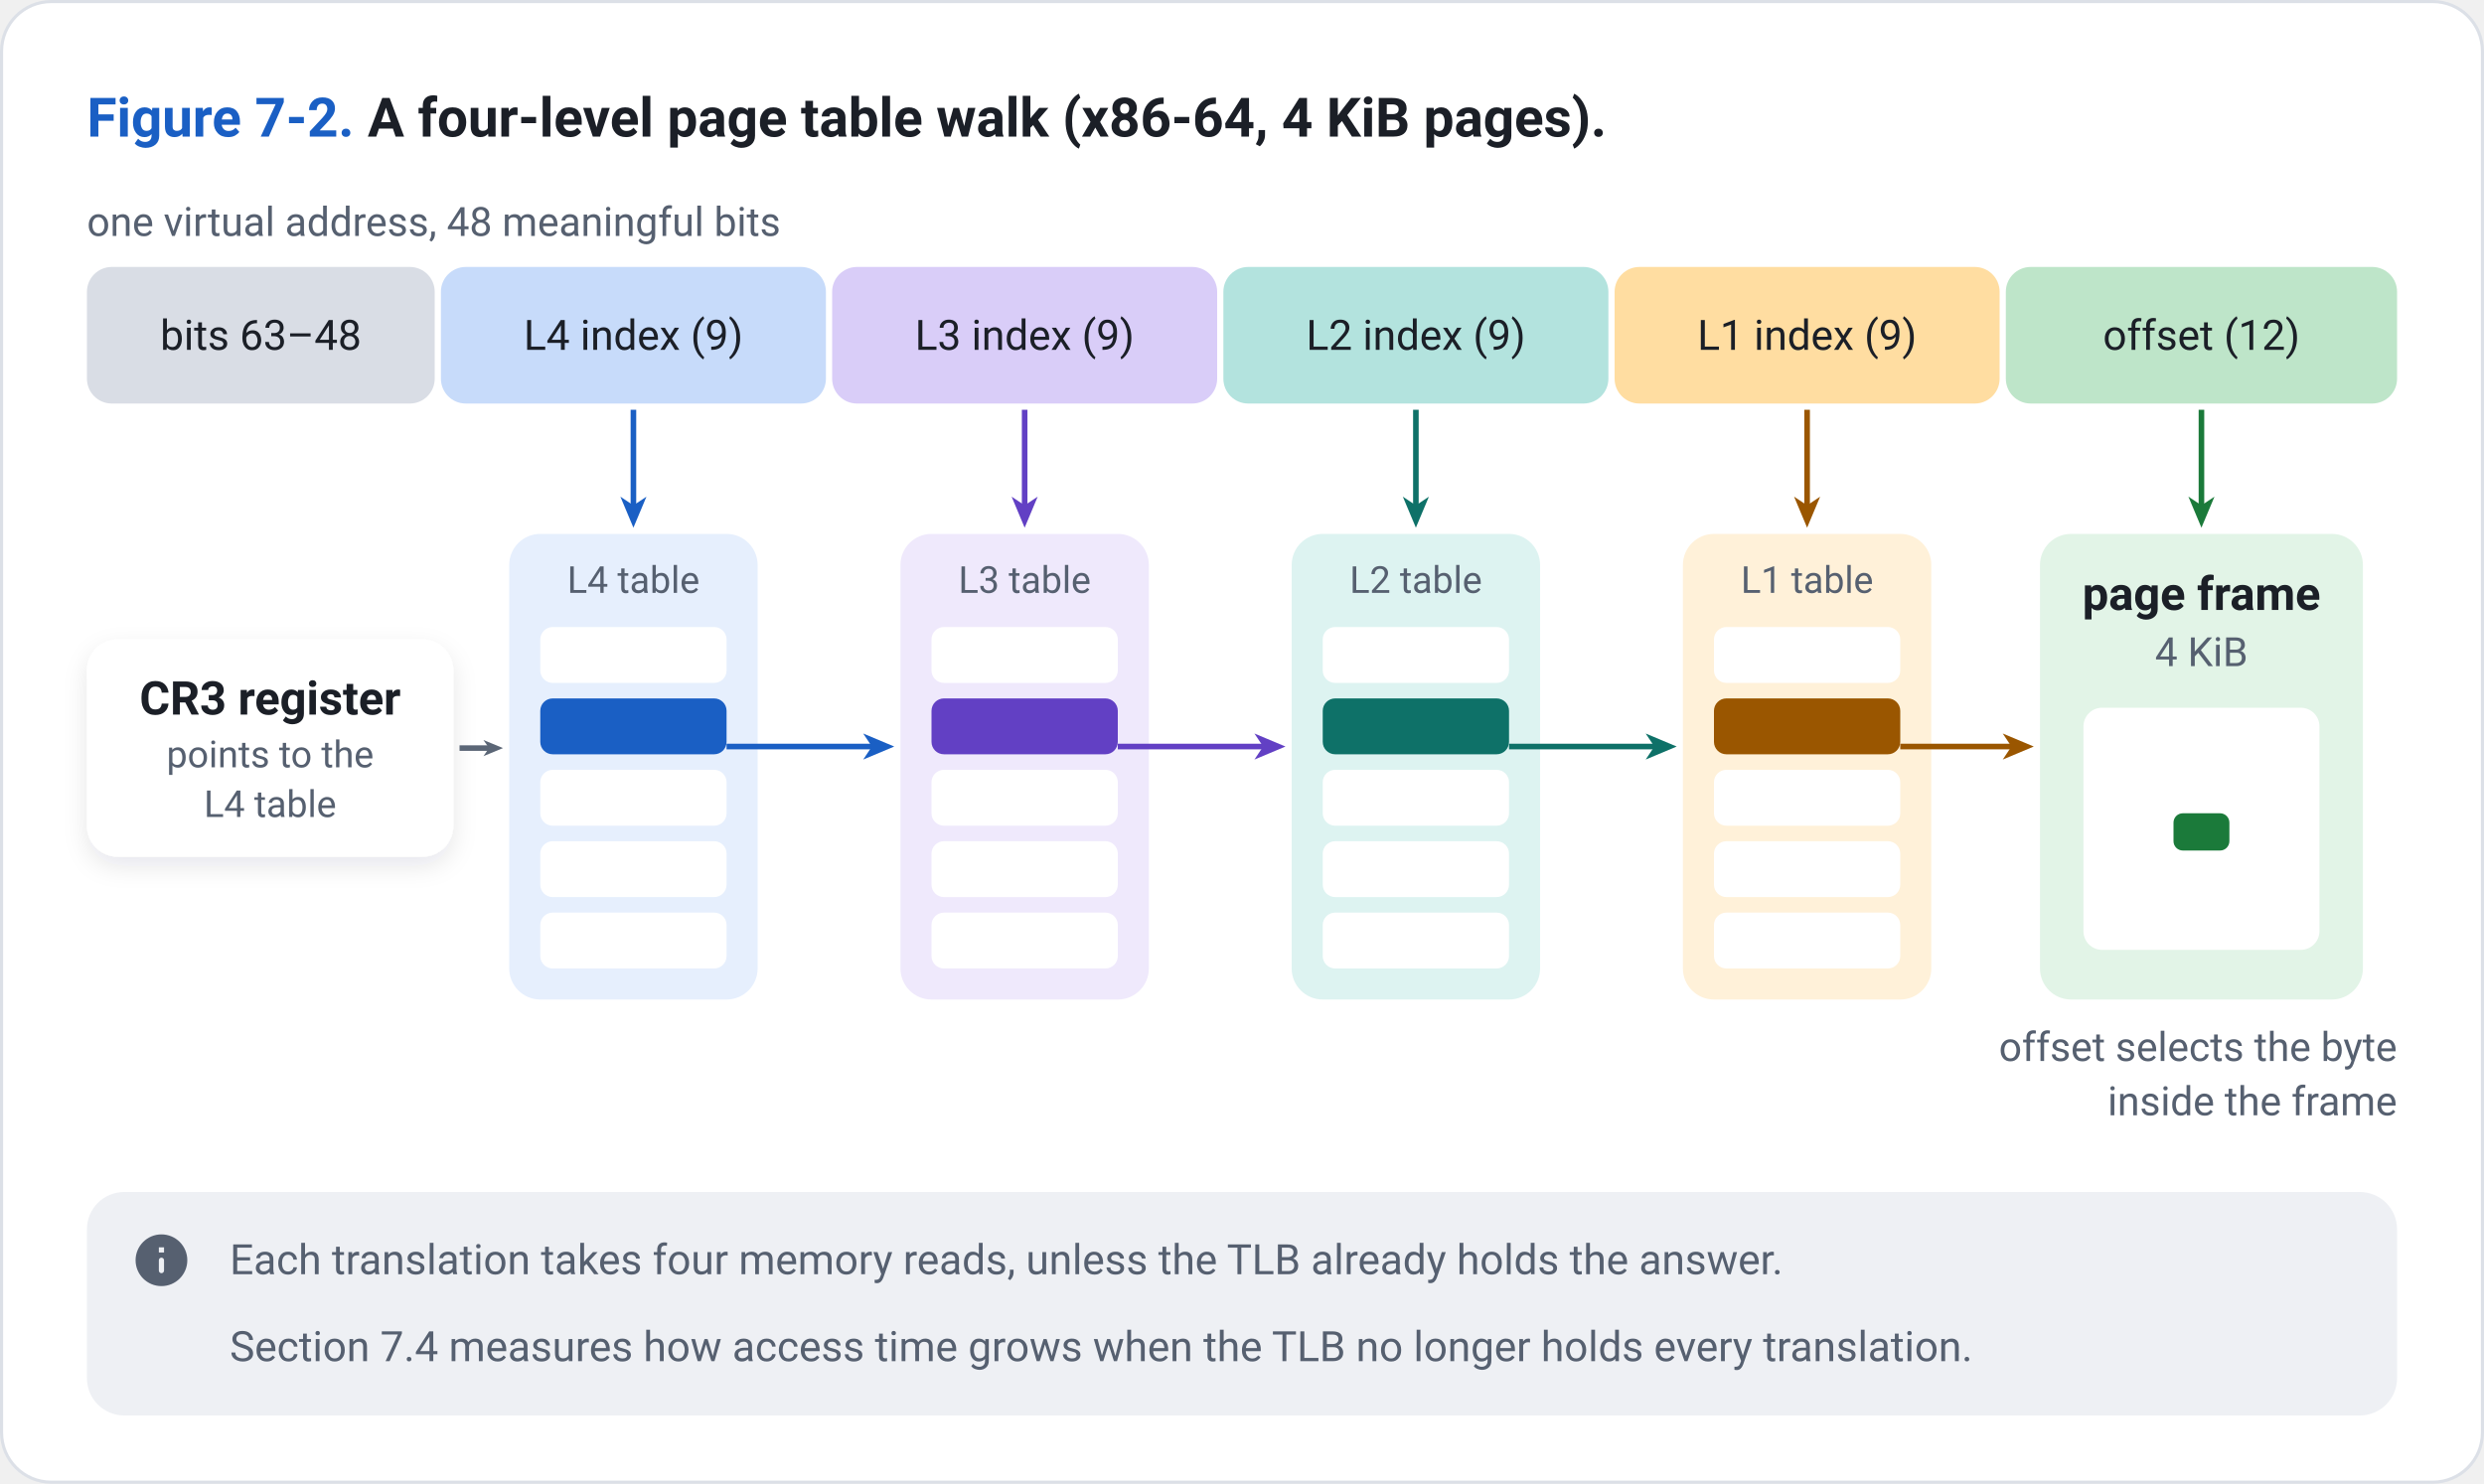
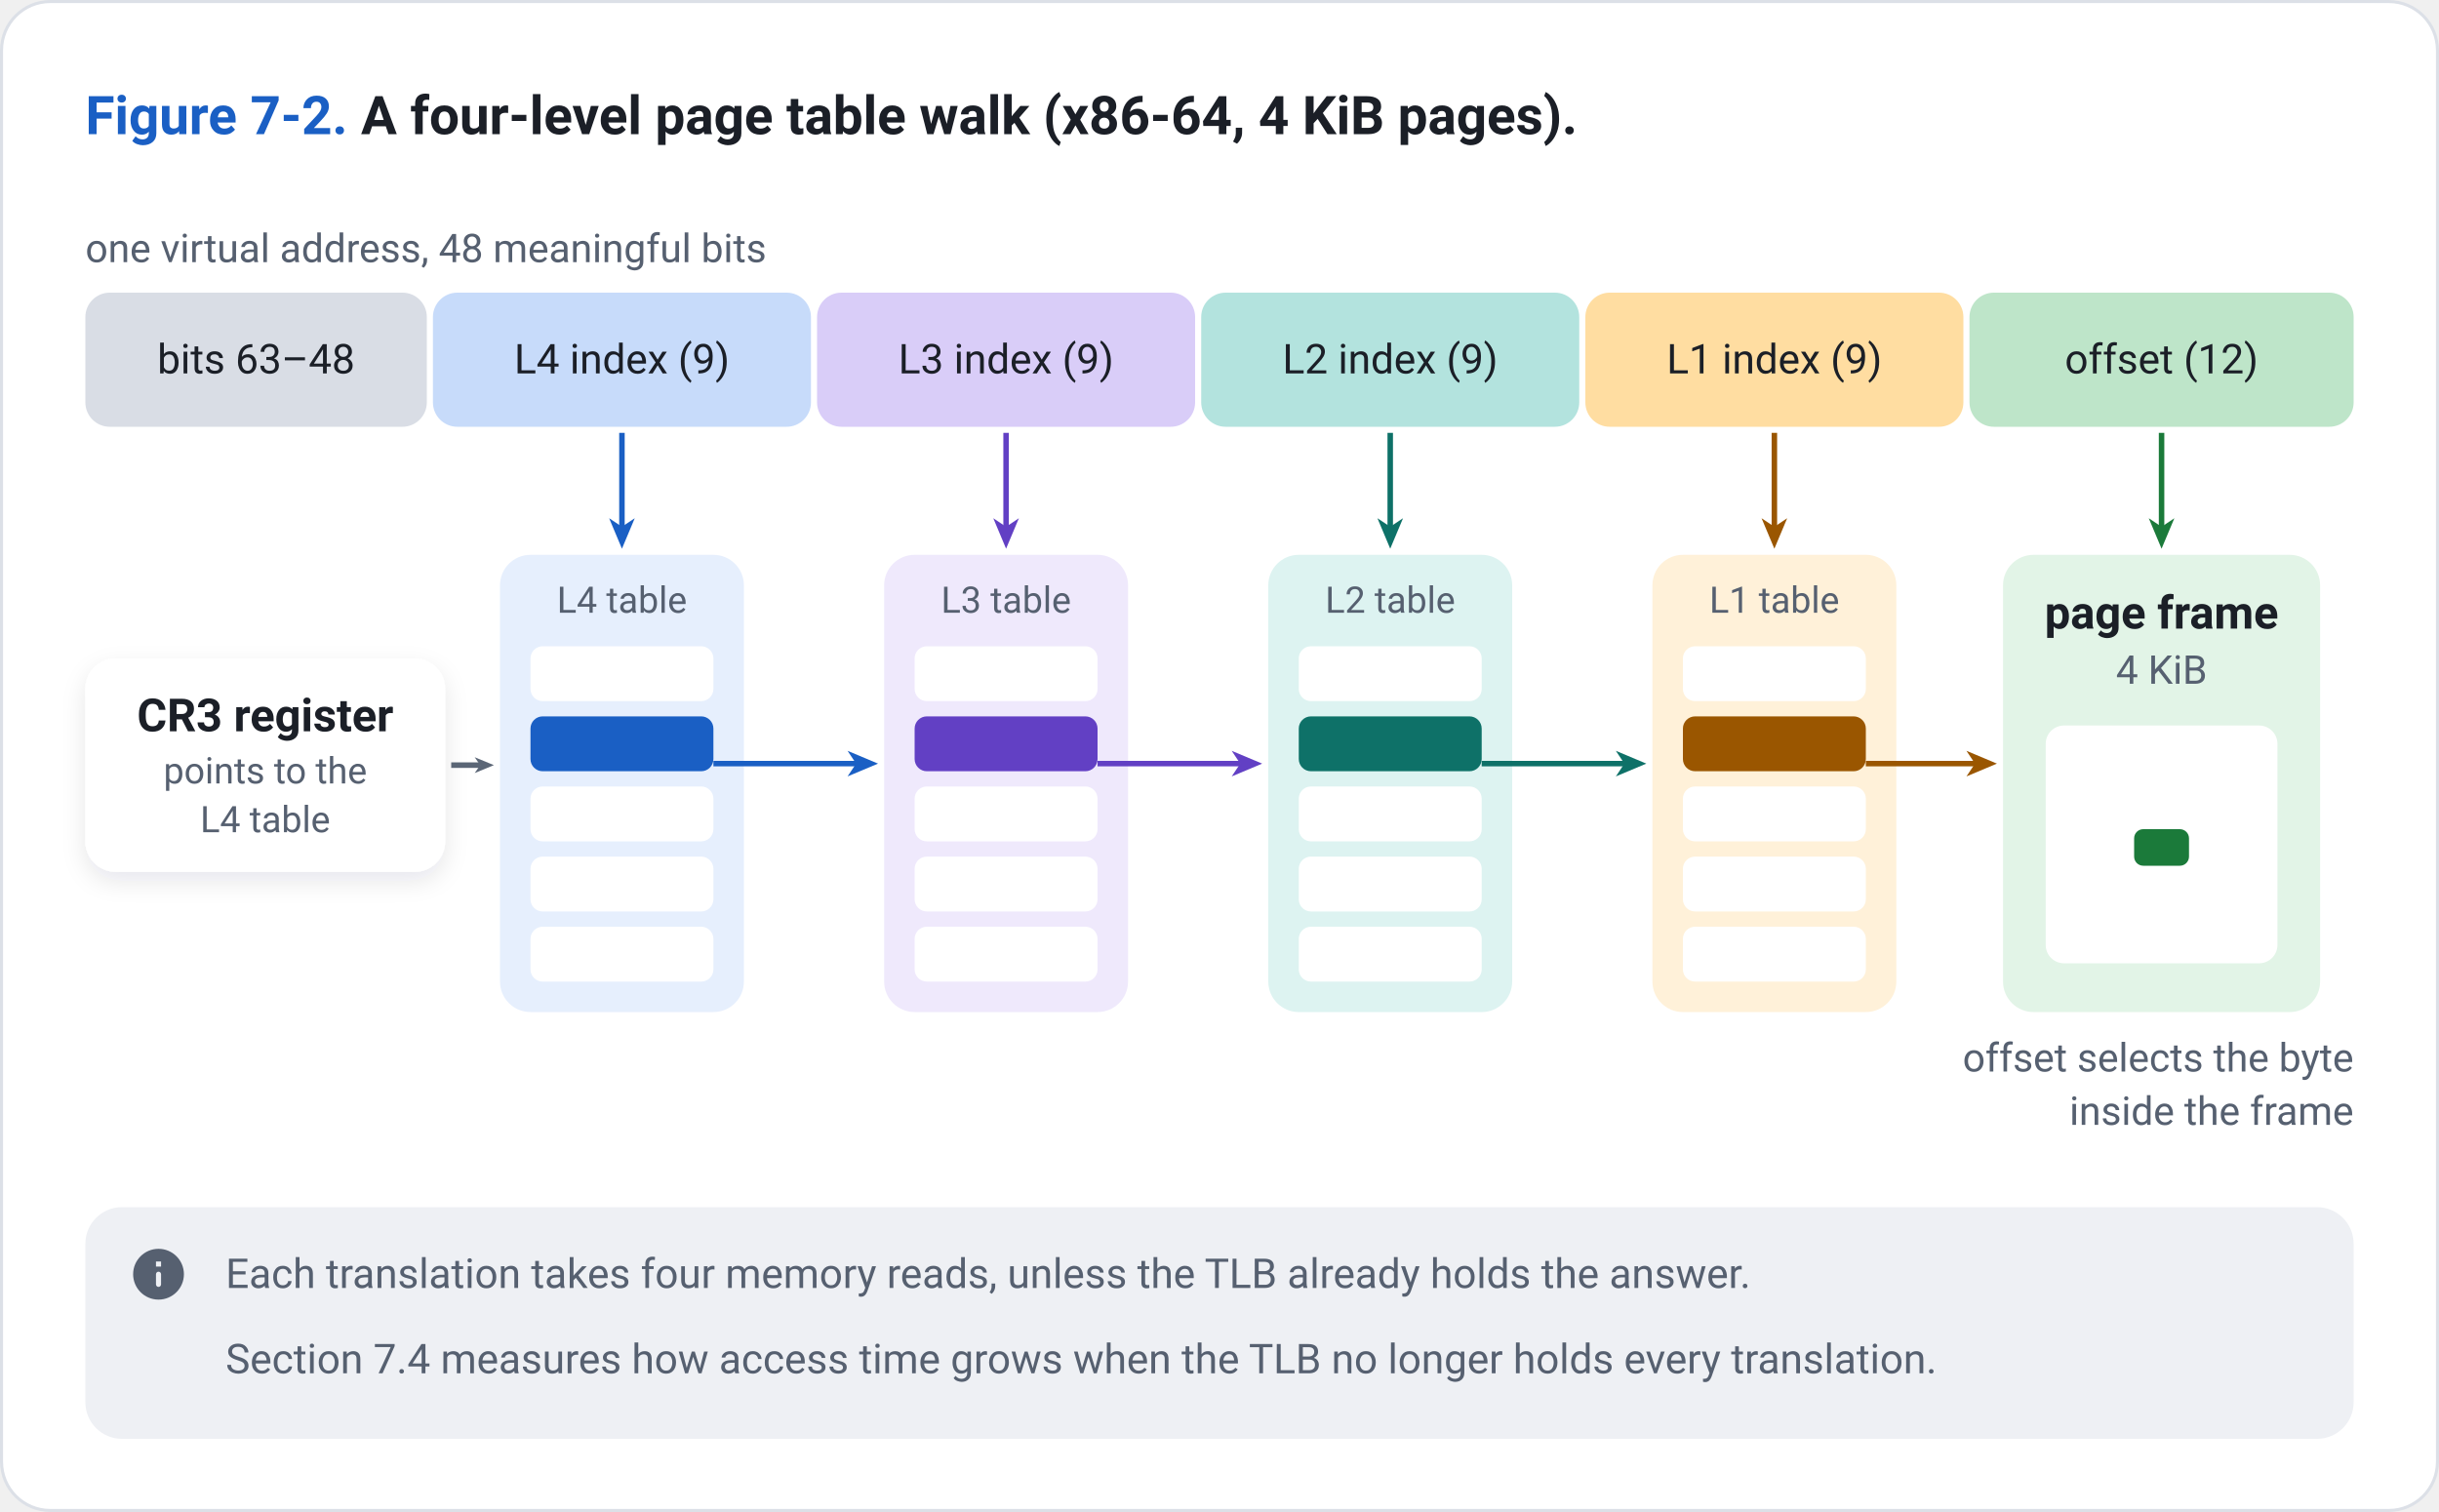
- <svg xmlns="http://www.w3.org/2000/svg" viewBox="0 0 800 478" width="800" height="478">
+ <svg xmlns="http://www.w3.org/2000/svg" viewBox="0 0 800 496" width="800" height="496">
  <style>
    text { font-family: -apple-system, BlinkMacSystemFont, "Segoe UI", Roboto, "Helvetica Neue", Arial, sans-serif; fill: #1B1F27; }
    .paper { fill: #FFFFFF; }
    .frame { fill: #FFFFFF; stroke: #DCE0E7; stroke-width: 1; }
    .card { fill: #FFFFFF; }
    .hair { stroke: #DCE0E7; stroke-width: 1.2; fill: none; }
    .muted { fill: #566070; }
    .ink { fill: #1B1F27; }
    .title { font-size: 17.5px; font-weight: 650; }
    .head { font-size: 15.5px; font-weight: 650; }
    .name { font-size: 15px; font-weight: 650; }
    .body { font-size: 13.5px; }
    .sub { font-size: 13px; }
    .mono { font-size: 12.5px; font-family: "SF Mono", SFMono-Regular, ui-monospace, Menlo, Consolas, monospace; }
    .monob { font-size: 12.5px; font-weight: 650; font-family: "SF Mono", SFMono-Regular, ui-monospace, Menlo, Consolas, monospace; }
    .small { font-size: 12px; }
    .note { font-size: 13.5px; }
    .noteb { font-size: 13.5px; font-weight: 650; }
    .sub, .small, .note { fill: #566070; }
    .c-blue { fill: #E6EFFD; }
    .m-blue { fill: #C7DBFA; }
    .a-blue { fill: #1A5FC4; }
    .t-blue { fill: #1A5FC4; }
    .w-blue { stroke: #1A5FC4; fill: none; stroke-linecap: butt; stroke-linejoin: round; }
    .o-blue { stroke: #1A5FC4; fill: none; stroke-width: 1.5; }
    .h-blue { stroke: #1A5FC4; stroke-width: 1.4; }
    .c-green { fill: #E2F4E7; }
    .m-green { fill: #BEE5C9; }
    .a-green { fill: #1B7A3A; }
    .t-green { fill: #1B7A3A; }
    .w-green { stroke: #1B7A3A; fill: none; stroke-linecap: butt; stroke-linejoin: round; }
    .o-green { stroke: #1B7A3A; fill: none; stroke-width: 1.5; }
    .h-green { stroke: #1B7A3A; stroke-width: 1.4; }
    .c-amber { fill: #FFF1D9; }
    .m-amber { fill: #FFDDA1; }
    .a-amber { fill: #9A5600; }
    .t-amber { fill: #9A5600; }
    .w-amber { stroke: #9A5600; fill: none; stroke-linecap: butt; stroke-linejoin: round; }
    .o-amber { stroke: #9A5600; fill: none; stroke-width: 1.5; }
    .h-amber { stroke: #9A5600; stroke-width: 1.4; }
    .c-red { fill: #FDE8E4; }
    .m-red { fill: #F8C8BF; }
    .a-red { fill: #BF3620; }
    .t-red { fill: #BF3620; }
    .w-red { stroke: #BF3620; fill: none; stroke-linecap: butt; stroke-linejoin: round; }
    .o-red { stroke: #BF3620; fill: none; stroke-width: 1.5; }
    .h-red { stroke: #BF3620; stroke-width: 1.4; }
    .c-purple { fill: #EFE9FC; }
    .m-purple { fill: #D9CDF8; }
    .a-purple { fill: #6240C4; }
    .t-purple { fill: #6240C4; }
    .w-purple { stroke: #6240C4; fill: none; stroke-linecap: butt; stroke-linejoin: round; }
    .o-purple { stroke: #6240C4; fill: none; stroke-width: 1.5; }
    .h-purple { stroke: #6240C4; stroke-width: 1.4; }
    .c-teal { fill: #DDF3F1; }
    .m-teal { fill: #B3E3DE; }
    .a-teal { fill: #0E7168; }
    .t-teal { fill: #0E7168; }
    .w-teal { stroke: #0E7168; fill: none; stroke-linecap: butt; stroke-linejoin: round; }
    .o-teal { stroke: #0E7168; fill: none; stroke-width: 1.5; }
    .h-teal { stroke: #0E7168; stroke-width: 1.4; }
    .c-gray { fill: #EEF0F4; }
    .m-gray { fill: #D9DDE5; }
    .a-gray { fill: #566070; }
    .t-gray { fill: #566070; }
    .w-gray { stroke: #566070; fill: none; stroke-linecap: butt; stroke-linejoin: round; }
    .o-gray { stroke: #566070; fill: none; stroke-width: 1.5; }
    .h-gray { stroke: #566070; stroke-width: 1.4; }
    .c-wire { fill: #EEF0F4; }
    .m-wire { fill: #D9DDE5; }
    .a-wire { fill: #5B6676; }
    .t-wire { fill: #5B6676; }
    .w-wire { stroke: #5B6676; fill: none; stroke-linecap: butt; stroke-linejoin: round; }
    .o-wire { stroke: #5B6676; fill: none; stroke-width: 1.5; }
    .h-wire { stroke: #5B6676; stroke-width: 1.4; }
  </style>
  <defs>
    <filter id="lift" x="-10%" y="-15%" width="120%" height="140%">
      <feDropShadow dx="0" dy="1" stdDeviation="1.2" flood-color="#1B2430" flood-opacity="0.14" />
      <feDropShadow dx="0" dy="3" stdDeviation="4" flood-color="#1B2430" flood-opacity="0.10" />
    </filter>
  </defs>
-   <rect x="0.5" y="0.5" width="799" height="477" rx="16" class="frame" />
+   <rect x="0.5" y="0.5" width="799" height="495" rx="16" class="frame" />
  <text x="28" y="44" class="title">
    <tspan class="t-blue">Figure 7-2.</tspan> A four-level page table walk (x86-64, 4 KiB pages).</text>
-   <g transform="translate(0 64)">
+   <g transform="translate(0 74)">
    <text x="28.0" y="12.0" class="sub">one virtual address, 48 meaningful bits</text>
    <rect x="28.0" y="22.0" width="112.0" height="44.0" rx="8" class="m-gray" />
-     <text x="84.0" y="48.7" class="body" text-anchor="middle" data-fit="33.0,135.0">bits 63–48</text>
+     <text x="84.0" y="48.5" class="body" text-anchor="middle" data-fit="33.0,135.0">bits 63–48</text>
    <rect x="142.0" y="22.0" width="124.0" height="44.0" rx="8" class="m-blue" />
-     <text x="204.0" y="48.7" class="body" text-anchor="middle" data-fit="147.0,261.0">L4 index (9)</text>
+     <text x="204.0" y="48.5" class="body" text-anchor="middle" data-fit="147.0,261.0">L4 index (9)</text>
    <rect x="268.0" y="22.0" width="124.0" height="44.0" rx="8" class="m-purple" />
-     <text x="330.0" y="48.7" class="body" text-anchor="middle" data-fit="273.0,387.0">L3 index (9)</text>
+     <text x="330.0" y="48.5" class="body" text-anchor="middle" data-fit="273.0,387.0">L3 index (9)</text>
    <rect x="394.0" y="22.0" width="124.0" height="44.0" rx="8" class="m-teal" />
-     <text x="456.0" y="48.7" class="body" text-anchor="middle" data-fit="399.0,513.0">L2 index (9)</text>
+     <text x="456.0" y="48.5" class="body" text-anchor="middle" data-fit="399.0,513.0">L2 index (9)</text>
    <rect x="520.0" y="22.0" width="124.0" height="44.0" rx="8" class="m-amber" />
-     <text x="582.0" y="48.7" class="body" text-anchor="middle" data-fit="525.0,639.0">L1 index (9)</text>
+     <text x="582.0" y="48.5" class="body" text-anchor="middle" data-fit="525.0,639.0">L1 index (9)</text>
    <rect x="646.0" y="22.0" width="126.0" height="44.0" rx="8" class="m-green" />
-     <text x="709.0" y="48.7" class="body" text-anchor="middle" data-fit="651.0,767.0">offset (12)</text>
+     <text x="709.0" y="48.5" class="body" text-anchor="middle" data-fit="651.0,767.0">offset (12)</text>
    <rect x="164.0" y="108.0" width="80.0" height="150.0" rx="10" class="c-blue" />
    <text x="204.0" y="127.0" class="small" text-anchor="middle" data-fit="166.0,242.0">L4 table</text>
    <rect x="174.0" y="138.0" width="60.0" height="18.0" rx="4" class="card" />
    <rect x="174.0" y="161.0" width="60.0" height="18.0" rx="4" class="a-blue" />
    <rect x="174.0" y="184.0" width="60.0" height="18.0" rx="4" class="card" />
    <rect x="174.0" y="207.0" width="60.0" height="18.0" rx="4" class="card" />
    <rect x="174.0" y="230.0" width="60.0" height="18.0" rx="4" class="card" />
    <polygon points="204.0,106.0 199.8,96.0 204.0,98.8 208.2,96.0" class="a-blue" />
    <path d="M204.0,68.0 L204.0,99.0" class="w-blue" stroke-width="1.8" />
    <rect x="290.0" y="108.0" width="80.0" height="150.0" rx="10" class="c-purple" />
    <text x="330.0" y="127.0" class="small" text-anchor="middle" data-fit="292.0,368.0">L3 table</text>
    <rect x="300.0" y="138.0" width="60.0" height="18.0" rx="4" class="card" />
    <rect x="300.0" y="161.0" width="60.0" height="18.0" rx="4" class="a-purple" />
    <rect x="300.0" y="184.0" width="60.0" height="18.0" rx="4" class="card" />
    <rect x="300.0" y="207.0" width="60.0" height="18.0" rx="4" class="card" />
    <rect x="300.0" y="230.0" width="60.0" height="18.0" rx="4" class="card" />
    <polygon points="330.0,106.0 325.8,96.0 330.0,98.8 334.2,96.0" class="a-purple" />
    <path d="M330.0,68.0 L330.0,99.0" class="w-purple" stroke-width="1.8" />
    <rect x="416.0" y="108.0" width="80.0" height="150.0" rx="10" class="c-teal" />
    <text x="456.0" y="127.0" class="small" text-anchor="middle" data-fit="418.0,494.0">L2 table</text>
    <rect x="426.0" y="138.0" width="60.0" height="18.0" rx="4" class="card" />
    <rect x="426.0" y="161.0" width="60.0" height="18.0" rx="4" class="a-teal" />
    <rect x="426.0" y="184.0" width="60.0" height="18.0" rx="4" class="card" />
    <rect x="426.0" y="207.0" width="60.0" height="18.0" rx="4" class="card" />
    <rect x="426.0" y="230.0" width="60.0" height="18.0" rx="4" class="card" />
    <polygon points="456.0,106.0 451.8,96.0 456.0,98.8 460.2,96.0" class="a-teal" />
    <path d="M456.0,68.0 L456.0,99.0" class="w-teal" stroke-width="1.8" />
    <rect x="542.0" y="108.0" width="80.0" height="150.0" rx="10" class="c-amber" />
    <text x="582.0" y="127.0" class="small" text-anchor="middle" data-fit="544.0,620.0">L1 table</text>
    <rect x="552.0" y="138.0" width="60.0" height="18.0" rx="4" class="card" />
    <rect x="552.0" y="161.0" width="60.0" height="18.0" rx="4" class="a-amber" />
    <rect x="552.0" y="184.0" width="60.0" height="18.0" rx="4" class="card" />
    <rect x="552.0" y="207.0" width="60.0" height="18.0" rx="4" class="card" />
    <rect x="552.0" y="230.0" width="60.0" height="18.0" rx="4" class="card" />
    <polygon points="582.0,106.0 577.8,96.0 582.0,98.8 586.2,96.0" class="a-amber" />
    <path d="M582.0,68.0 L582.0,99.0" class="w-amber" stroke-width="1.8" />
    <rect x="657.0" y="108.0" width="104.0" height="150.0" rx="10" class="c-green" />
-     <text x="709.0" y="132.5" class="name" text-anchor="middle" data-fit="660.0,758.0">page frame</text>
-     <text x="709.0" y="150.6" class="sub" text-anchor="middle" data-fit="660.0,758.0">4 KiB</text>
+     <text x="709.0" y="132.2" class="name" text-anchor="middle" data-fit="660.0,758.0">page frame</text>
+     <text x="709.0" y="150.3" class="sub" text-anchor="middle" data-fit="660.0,758.0">4 KiB</text>
    <rect x="671.0" y="164.0" width="76.0" height="78.0" rx="6" class="card" />
    <rect x="700.0" y="198.0" width="18.0" height="12.0" rx="3" class="a-green" />
    <polygon points="709.0,106.0 704.8,96.0 709.0,98.8 713.2,96.0" class="a-green" />
    <path d="M709.0,68.0 L709.0,99.0" class="w-green" stroke-width="1.8" />
    <polygon points="288.0,176.5 278.0,180.7 280.8,176.5 278.0,172.3" class="a-blue" />
    <path d="M234.0,176.5 L281.0,176.5" class="w-blue" stroke-width="1.8" />
    <polygon points="414.0,176.5 404.0,180.7 406.8,176.5 404.0,172.3" class="a-purple" />
    <path d="M360.0,176.5 L407.0,176.5" class="w-purple" stroke-width="1.8" />
    <polygon points="540.0,176.5 530.0,180.7 532.8,176.5 530.0,172.3" class="a-teal" />
    <path d="M486.0,176.5 L533.0,176.5" class="w-teal" stroke-width="1.8" />
    <polygon points="655.0,176.5 645.0,180.7 647.8,176.5 645.0,172.3" class="a-amber" />
    <path d="M612.0,176.5 L648.0,176.5" class="w-amber" stroke-width="1.8" />
    <rect x="28.0" y="142.0" width="118.0" height="70.0" rx="10" class="card" filter="url(#lift)" />
-     <text x="87.0" y="166.2" class="name" text-anchor="middle" data-fit="33.0,141.0">CR3 register</text>
-     <text x="87.0" y="183.2" class="small" text-anchor="middle" data-fit="33.0,141.0">points to the</text>
-     <text x="87.0" y="199.2" class="small" text-anchor="middle" data-fit="33.0,141.0">L4 table</text>
+     <text x="87.0" y="165.9" class="name" text-anchor="middle" data-fit="33.0,141.0">CR3 register</text>
+     <text x="87.0" y="183.0" class="small" text-anchor="middle" data-fit="33.0,141.0">points to the</text>
+     <text x="87.0" y="199.0" class="small" text-anchor="middle" data-fit="33.0,141.0">L4 table</text>
    <polygon points="162.0,177.0 155.7,179.6 157.5,177.0 155.7,174.4" class="a-wire" />
    <path d="M148.0,177.0 L157.6,177.0" class="w-wire" stroke-width="1.8" />
-     <text x="772.0" y="277.8" class="sub" text-anchor="end" data-fit="600.0,776.0">offset selects the byte</text>
-     <text x="772.0" y="295.3" class="sub" text-anchor="end" data-fit="600.0,776.0">inside the frame</text>
+     <text x="772.0" y="277.5" class="sub" text-anchor="end" data-fit="600.0,776.0">offset selects the byte</text>
+     <text x="772.0" y="295.0" class="sub" text-anchor="end" data-fit="600.0,776.0">inside the frame</text>
  </g>
-   <rect x="28" y="384" width="744" height="72" rx="12" class="c-gray" />
-   <g transform="translate(42 396) scale(0.833)" class="a-gray">
+   <rect x="28" y="396" width="744" height="76" rx="12" class="c-gray" />
+   <g transform="translate(42 408) scale(0.833)" class="a-gray">
    <path d="M12 2C6.48 2 2 6.48 2 12s4.48 10 10 10 10-4.48 10-10S17.52 2 12 2zm0 15c-.55 0-1-.45-1-1v-4c0-.55.45-1 1-1s1 .45 1 1v4c0 .55-.45 1-1 1zm1-8h-2V7h2v2z" />
  </g>
-   <text x="74" y="410.5" class="note" data-fit="74,760">Each translation takes four memory reads, unless the TLB already holds the answer.</text>
-   <text x="74" y="438.5" class="note" data-fit="74,760">Section 7.4 measures how access time grows when the TLB no longer holds every translation.</text>
+   <text x="74" y="422.5" class="note" data-fit="74,760">Each translation takes four memory reads, unless the TLB already holds the answer.</text>
+   <text x="74" y="450.5" class="note" data-fit="74,760">Section 7.4 measures how access time grows when the TLB no longer holds every translation.</text>
</svg>
